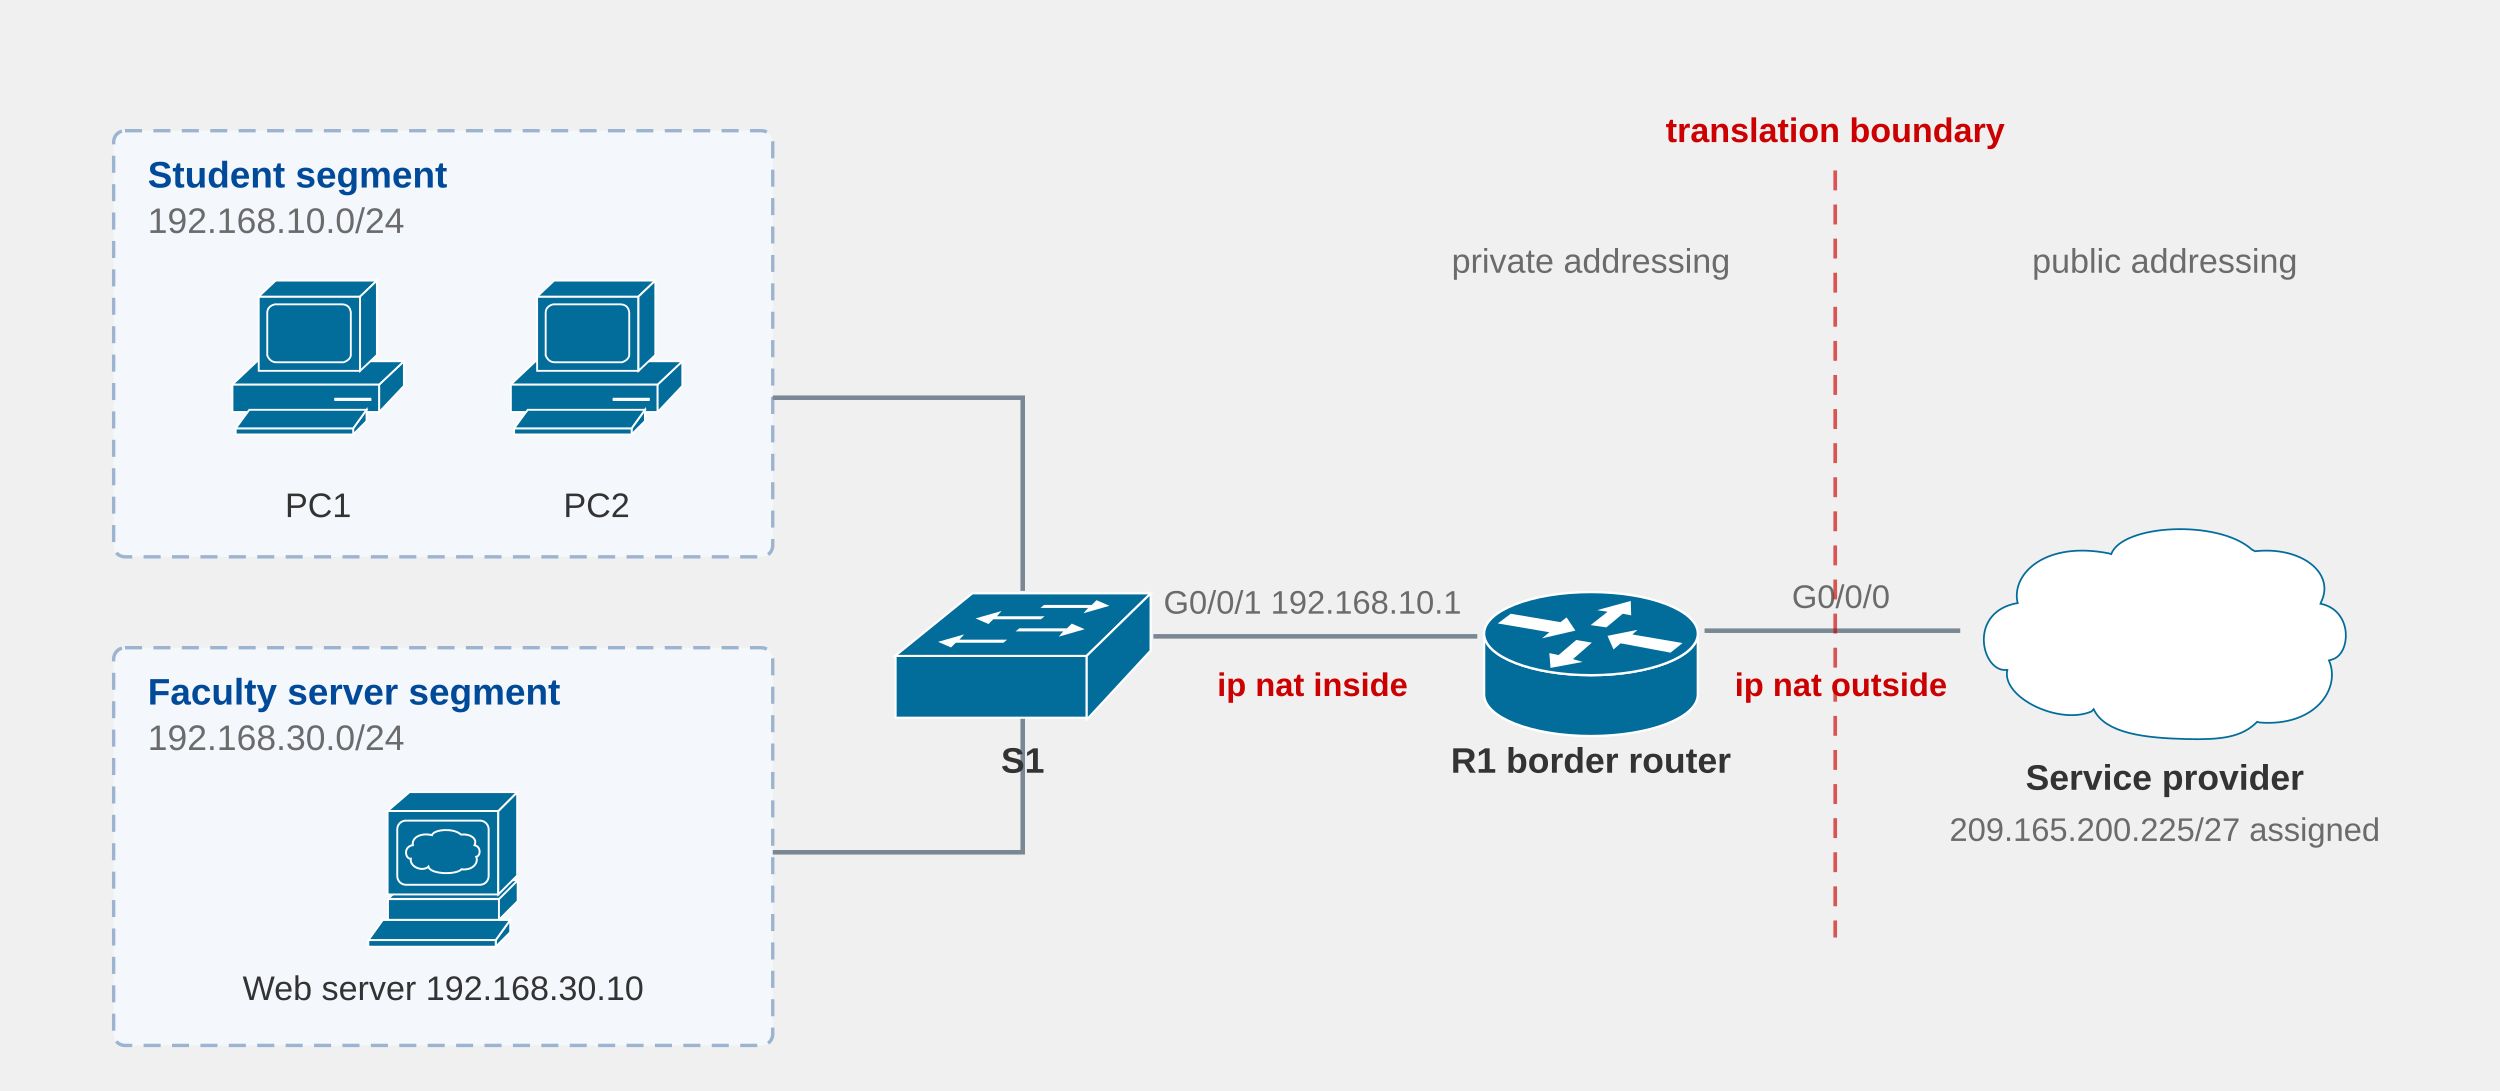
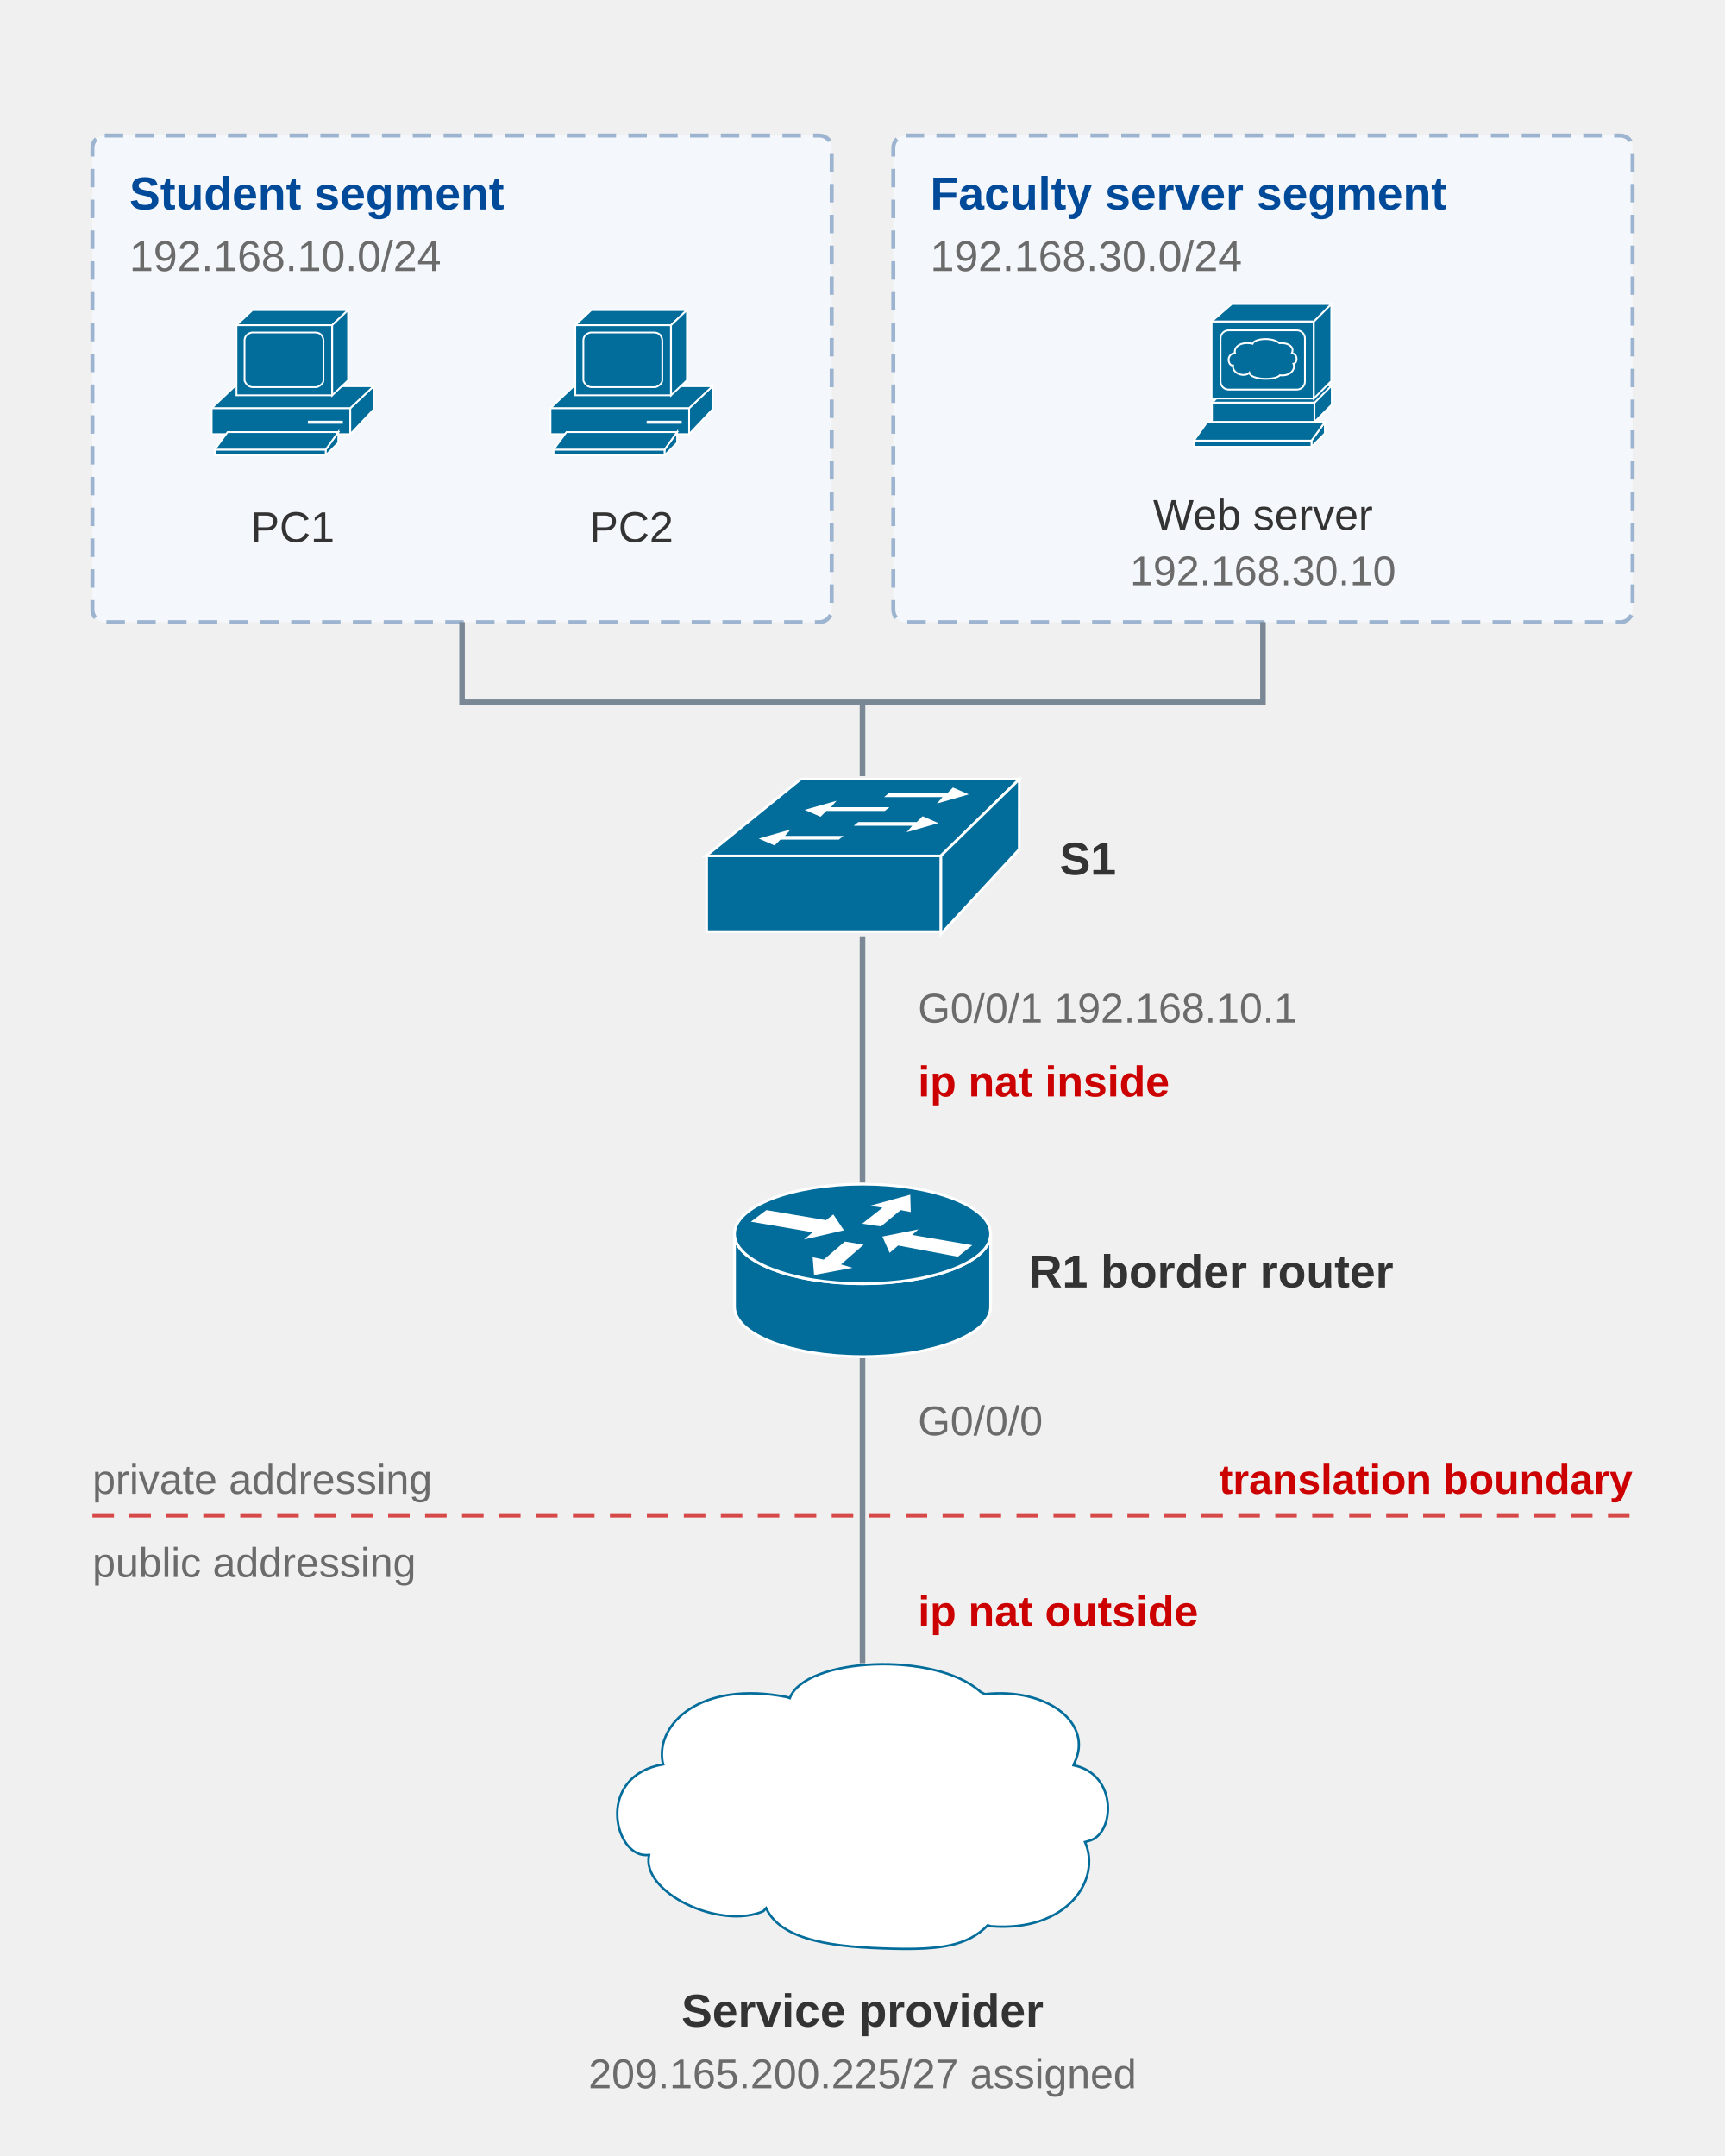
- <svg xmlns="http://www.w3.org/2000/svg" viewBox="0 0 880 384" width="100%" style="max-width:880px;height:auto;display:block;margin:0 auto;" role="img" aria-labelledby="m6a-t m6a-d">
-   <rect x="40" y="46" width="232" height="150" rx="4" fill="#f4f7fb" stroke="#9db4d0" stroke-width="1.2" stroke-dasharray="6 4" />
-   <text x="52" y="66" font-family="Arial" font-size="13" font-weight="bold" fill="#004a99">Student segment</text>
-   <text x="52" y="82" font-family="Arial" font-size="12.5" fill="#6b6b6b">192.168.10.0/24</text>
-   <g transform="translate(81.00 98.00) scale(1.64172)">
+ <svg xmlns="http://www.w3.org/2000/svg" viewBox="0 0 560 700" width="100%" style="max-width:560px;height:auto;display:block;margin:0 auto;">
+   <rect x="30" y="44" width="240" height="158" rx="4" fill="#f4f7fb" stroke="#9db4d0" stroke-width="1.3" stroke-dasharray="6 4" />
+   <text x="42" y="68" font-family="Arial" font-size="15" font-weight="bold" fill="#004a99">Student segment</text>
+   <text x="42" y="88" font-family="Arial" font-size="14" fill="#6b6b6b">192.168.10.0/24</text>
+   <g transform="translate(68.00 100.00) scale(1.42989)">
    <path d="M31.977 28.643L31.977 22.736L0.503 22.736L0.503 28.643L31.977 28.643" fill="#026C9B" />
    <path d="M31.977 28.643L31.977 22.736L0.503 22.736L0.503 28.643L31.977 28.643Z" fill="none" stroke="#FFFFFF" stroke-width="0.4" />
    <path d="M22.337 26.08L30.276 26.08" fill="#026C9B" />
    <path d="M22.337 26.08L30.276 26.08Z" fill="none" stroke="#FFFFFF" stroke-width="0.4" />
    <path d="M22.337 25.797L30.276 25.797" fill="#026C9B" />
    <path d="M22.337 25.797L30.276 25.797Z" fill="none" stroke="#FFFFFF" stroke-width="0.4" />
    <path d="M37.261 23.043L37.261 17.759L31.973 22.76L31.973 28.643L37.261 23.043" fill="#026C9B" />
    <path d="M37.261 23.043L37.261 17.759L31.973 22.76L31.973 28.643L37.261 23.043Z" fill="none" stroke="#FFFFFF" stroke-width="0.4" />
    <path d="M26.387 33.455L26.387 32.147L29.247 28.174L29.247 30.596L26.387 33.455" fill="#026C9B" />
    <path d="M26.387 33.455L26.387 32.147L29.247 28.174L29.247 30.596L26.387 33.455Z" fill="none" stroke="#FFFFFF" stroke-width="0.4" />
    <path d="M26.387 32.147L26.387 33.455L1.201 33.455L1.201 32.147L26.387 32.147" fill="#026C9B" />
    <path d="M26.387 32.147L26.387 33.455L1.201 33.455L1.201 32.147L26.387 32.147Z" fill="none" stroke="#FFFFFF" stroke-width="0.4" />
    <path d="M26.387 32.147L1.201 32.147L4.115 28.174L29.247 28.174L26.387 32.147" fill="#026C9B" />
    <path d="M26.387 32.147L1.201 32.147L4.115 28.174L29.247 28.174L26.387 32.147Z" fill="none" stroke="#FFFFFF" stroke-width="0.4" />
    <path d="M37.261 17.759L5.778 17.759L0.503 22.736L31.977 22.736L37.261 17.759" fill="#026C9B" />
    <path d="M37.261 17.759L5.778 17.759L0.503 22.736L31.977 22.736L37.261 17.759Z" fill="none" stroke="#FFFFFF" stroke-width="0.4" />
    <path d="M27.834 19.818L27.834 3.898L6.133 3.898L6.133 19.818L27.834 19.818" fill="#026C9B" />
    <path d="M27.834 19.818L27.834 3.898L6.133 3.898L6.133 19.818L27.834 19.818Z" fill="none" stroke="#FFFFFF" stroke-width="0.4" />
    <path d="M7.966 7.393C7.966 5.796 9.622 5.56 9.622 5.56C9.622 5.56 22.394 5.56 23.931 5.56C25.942 5.56 25.882 7.451 25.882 7.451C25.882 7.451 25.882 15.257 25.882 16.381C25.882 17.504 24.345 17.977 24.345 17.977C24.345 17.977 11.278 17.977 9.858 17.977C8.439 17.977 7.966 16.498 7.966 16.498L7.966 7.393" fill="#026C9B" />
    <path d="M7.966 7.393C7.966 5.796 9.622 5.56 9.622 5.56C9.622 5.56 22.394 5.56 23.931 5.56C25.942 5.56 25.882 7.451 25.882 7.451C25.882 7.451 25.882 15.257 25.882 16.381C25.882 17.504 24.345 17.977 24.345 17.977C24.345 17.977 11.278 17.977 9.858 17.977C8.439 17.977 7.966 16.498 7.966 16.498L7.966 7.393Z" fill="none" stroke="#FFFFFF" stroke-width="0.4" />
    <path d="M31.47 0.475L9.769 0.475L6.133 3.898L27.834 3.898L31.47 0.475" fill="#026C9B" />
    <path d="M31.47 0.475L9.769 0.475L6.133 3.898L27.834 3.898L31.47 0.475Z" fill="none" stroke="#FFFFFF" stroke-width="0.4" />
    <path d="M31.471 16.43L31.471 0.467L27.87 3.898L27.87 19.818L31.471 16.43" fill="#026C9B" />
    <path d="M31.471 16.43L31.471 0.467L27.87 3.898L27.87 19.818L31.471 16.43Z" fill="none" stroke="#FFFFFF" stroke-width="0.4" />
  </g>
-   <g transform="translate(179.00 98.00) scale(1.64172)">
+   <g transform="translate(178.00 100.00) scale(1.42989)">
    <path d="M31.977 28.643L31.977 22.736L0.503 22.736L0.503 28.643L31.977 28.643" fill="#026C9B" />
    <path d="M31.977 28.643L31.977 22.736L0.503 22.736L0.503 28.643L31.977 28.643Z" fill="none" stroke="#FFFFFF" stroke-width="0.4" />
    <path d="M22.337 26.08L30.276 26.08" fill="#026C9B" />
    <path d="M22.337 26.08L30.276 26.08Z" fill="none" stroke="#FFFFFF" stroke-width="0.4" />
    <path d="M22.337 25.797L30.276 25.797" fill="#026C9B" />
    <path d="M22.337 25.797L30.276 25.797Z" fill="none" stroke="#FFFFFF" stroke-width="0.4" />
    <path d="M37.261 23.043L37.261 17.759L31.973 22.76L31.973 28.643L37.261 23.043" fill="#026C9B" />
    <path d="M37.261 23.043L37.261 17.759L31.973 22.76L31.973 28.643L37.261 23.043Z" fill="none" stroke="#FFFFFF" stroke-width="0.4" />
    <path d="M26.387 33.455L26.387 32.147L29.247 28.174L29.247 30.596L26.387 33.455" fill="#026C9B" />
    <path d="M26.387 33.455L26.387 32.147L29.247 28.174L29.247 30.596L26.387 33.455Z" fill="none" stroke="#FFFFFF" stroke-width="0.4" />
    <path d="M26.387 32.147L26.387 33.455L1.201 33.455L1.201 32.147L26.387 32.147" fill="#026C9B" />
    <path d="M26.387 32.147L26.387 33.455L1.201 33.455L1.201 32.147L26.387 32.147Z" fill="none" stroke="#FFFFFF" stroke-width="0.4" />
    <path d="M26.387 32.147L1.201 32.147L4.115 28.174L29.247 28.174L26.387 32.147" fill="#026C9B" />
    <path d="M26.387 32.147L1.201 32.147L4.115 28.174L29.247 28.174L26.387 32.147Z" fill="none" stroke="#FFFFFF" stroke-width="0.4" />
    <path d="M37.261 17.759L5.778 17.759L0.503 22.736L31.977 22.736L37.261 17.759" fill="#026C9B" />
    <path d="M37.261 17.759L5.778 17.759L0.503 22.736L31.977 22.736L37.261 17.759Z" fill="none" stroke="#FFFFFF" stroke-width="0.4" />
    <path d="M27.834 19.818L27.834 3.898L6.133 3.898L6.133 19.818L27.834 19.818" fill="#026C9B" />
    <path d="M27.834 19.818L27.834 3.898L6.133 3.898L6.133 19.818L27.834 19.818Z" fill="none" stroke="#FFFFFF" stroke-width="0.4" />
    <path d="M7.966 7.393C7.966 5.796 9.622 5.56 9.622 5.56C9.622 5.56 22.394 5.56 23.931 5.56C25.942 5.56 25.882 7.451 25.882 7.451C25.882 7.451 25.882 15.257 25.882 16.381C25.882 17.504 24.345 17.977 24.345 17.977C24.345 17.977 11.278 17.977 9.858 17.977C8.439 17.977 7.966 16.498 7.966 16.498L7.966 7.393" fill="#026C9B" />
    <path d="M7.966 7.393C7.966 5.796 9.622 5.56 9.622 5.56C9.622 5.56 22.394 5.56 23.931 5.56C25.942 5.56 25.882 7.451 25.882 7.451C25.882 7.451 25.882 15.257 25.882 16.381C25.882 17.504 24.345 17.977 24.345 17.977C24.345 17.977 11.278 17.977 9.858 17.977C8.439 17.977 7.966 16.498 7.966 16.498L7.966 7.393Z" fill="none" stroke="#FFFFFF" stroke-width="0.4" />
    <path d="M31.47 0.475L9.769 0.475L6.133 3.898L27.834 3.898L31.47 0.475" fill="#026C9B" />
    <path d="M31.47 0.475L9.769 0.475L6.133 3.898L27.834 3.898L31.47 0.475Z" fill="none" stroke="#FFFFFF" stroke-width="0.4" />
    <path d="M31.471 16.43L31.471 0.467L27.87 3.898L27.87 19.818L31.471 16.43" fill="#026C9B" />
    <path d="M31.471 16.43L31.471 0.467L27.87 3.898L27.87 19.818L31.471 16.43Z" fill="none" stroke="#FFFFFF" stroke-width="0.4" />
  </g>
-   <text x="112" y="182" text-anchor="middle" font-family="Arial" font-size="12" fill="#333333">PC1</text>
-   <text x="210" y="182" text-anchor="middle" font-family="Arial" font-size="12" fill="#333333">PC2</text>
-   <rect x="40" y="228" width="232" height="140" rx="4" fill="#f4f7fb" stroke="#9db4d0" stroke-width="1.2" stroke-dasharray="6 4" />
-   <text x="52" y="248" font-family="Arial" font-size="13" font-weight="bold" fill="#004a99">Faculty server segment</text>
-   <text x="52" y="264" font-family="Arial" font-size="12.5" fill="#6b6b6b">192.168.30.0/24</text>
-   <g transform="translate(129.00 278.00) scale(1.70725)">
+   <text x="95" y="176" text-anchor="middle" font-family="Arial" font-size="14" fill="#333333">PC1</text>
+   <text x="205" y="176" text-anchor="middle" font-family="Arial" font-size="14" fill="#333333">PC2</text>
+   <rect x="290" y="44" width="240" height="158" rx="4" fill="#f4f7fb" stroke="#9db4d0" stroke-width="1.3" stroke-dasharray="6 4" />
+   <text x="302" y="68" font-family="Arial" font-size="15" font-weight="bold" fill="#004a99">Faculty server segment</text>
+   <text x="302" y="88" font-family="Arial" font-size="14" fill="#6b6b6b">192.168.30.0/24</text>
+   <g transform="translate(387.00 98.00) scale(1.45432)">
    <path d="M31.23 18.655L28.352 22.495L4.488 22.495L8.396 18.587L31.23 18.655" fill="#026C9B" />
    <path d="M31.23 18.655L28.352 22.495L4.488 22.495L8.396 18.587L31.23 18.655Z" fill="none" stroke="#FFFFFF" stroke-width="0.4" />
    <path d="M4.429 26.814L4.429 22.544L27.33 22.544L27.33 26.814L4.429 26.814" fill="#026C9B" />
    <path d="M4.429 26.814L4.429 22.544L27.33 22.544L27.33 26.814L4.429 26.814Z" fill="none" stroke="#FFFFFF" stroke-width="0.4" />
    <path d="M4.355 4.377L27.176 4.377L27.176 21.583L4.355 21.583L4.355 4.377" fill="#026C9B" />
    <path d="M4.355 4.377L27.176 4.377L27.176 21.583L4.355 21.583L4.355 4.377Z" fill="none" stroke="#FFFFFF" stroke-width="0.4" />
    <path d="M27.176 21.583L31.07 17.688L31.07 0.483L27.176 4.377L27.176 21.583" fill="#026C9B" />
    <path d="M27.176 21.583L31.07 17.688L31.07 0.483L27.176 4.377L27.176 21.583Z" fill="none" stroke="#FFFFFF" stroke-width="0.4" />
    <path d="M27.311 26.825L27.311 22.55L31.18 18.682L31.18 22.956L27.311 26.825" fill="#026C9B" />
    <path d="M27.311 26.825L27.311 22.55L31.18 18.682L31.18 22.956L27.311 26.825Z" fill="none" stroke="#FFFFFF" stroke-width="0.4" />
    <path d="M8.143 6.358L23.393 6.358C24.385 6.358 25.189 7.163 25.189 8.156L25.189 17.79C25.189 18.782 24.385 19.587 23.393 19.587L8.143 19.587C7.151 19.587 6.346 18.782 6.346 17.79L6.346 8.156C6.346 7.163 7.151 6.358 8.143 6.358" fill="#026C9B" />
    <path d="M8.143 6.358L23.393 6.358C24.385 6.358 25.189 7.163 25.189 8.156L25.189 17.79C25.189 18.782 24.385 19.587 23.393 19.587L8.143 19.587C7.151 19.587 6.346 18.782 6.346 17.79L6.346 8.156C6.346 7.163 7.151 6.358 8.143 6.358Z" fill="none" stroke="#FFFFFF" stroke-width="0.4" />
    <path d="M31.07 0.483L8.873 0.483L4.355 4.377L27.176 4.377L31.07 0.483" fill="#026C9B" />
    <path d="M31.07 0.483L8.873 0.483L4.355 4.377L27.176 4.377L31.07 0.483Z" fill="none" stroke="#FFFFFF" stroke-width="0.4" />
    <path d="M26.65 32.358L26.65 30.973L29.639 26.838L29.639 29.37L26.65 32.358" fill="#026C9B" />
    <path d="M26.65 32.358L26.65 30.973L29.639 26.838L29.639 29.37L26.65 32.358Z" fill="none" stroke="#FFFFFF" stroke-width="0.4" />
    <path d="M26.65 30.994L0.39 30.994L3.377 26.838L29.639 26.838L26.65 30.994" fill="#026C9B" />
    <path d="M26.65 30.994L0.39 30.994L3.377 26.838L29.639 26.838L26.65 30.994Z" fill="none" stroke="#FFFFFF" stroke-width="0.4" />
    <path d="M26.65 30.994L26.65 32.358L0.374 32.358L0.374 30.994L26.65 30.994" fill="#026C9B" />
    <path d="M26.65 30.994L26.65 32.358L0.374 32.358L0.374 30.994L26.65 30.994Z" fill="none" stroke="#FFFFFF" stroke-width="0.4" />
    <path d="M13.412 9.327C10.744 8.794 9.335 10.16 9.558 11.34L9.576 11.405C7.498 11.759 8.043 14.213 9.04 14.213L9.138 14.21C8.904 15.901 11.404 16.901 12.671 15.95L12.757 15.854C13.154 17.463 18.529 17.588 19.615 16.384L19.711 16.413C22.066 16.602 23.139 14.976 22.623 13.808L22.75 13.772C23.553 13.561 23.646 11.708 22.27 11.434L22.295 11.362C22.893 10.157 21.482 9.02 19.527 9.233L19.391 9.163C17.99 7.895 13.96 8.101 13.493 9.356L13.412 9.327" fill="#026C9B" />
    <path d="M13.412 9.327C10.744 8.794 9.335 10.16 9.558 11.34L9.576 11.405C7.498 11.759 8.043 14.213 9.04 14.213L9.138 14.21C8.904 15.901 11.404 16.901 12.671 15.95L12.757 15.854C13.154 17.463 18.529 17.588 19.615 16.384L19.711 16.413C22.066 16.602 23.139 14.976 22.623 13.808L22.75 13.772C23.553 13.561 23.646 11.708 22.27 11.434L22.295 11.362C22.893 10.157 21.482 9.02 19.527 9.233L19.391 9.163C17.99 7.895 13.96 8.101 13.493 9.356L13.412 9.327Z" fill="none" stroke="#FFFFFF" stroke-width="0.4" />
  </g>
-   <text x="156" y="352" text-anchor="middle" font-family="Arial" font-size="12" fill="#333333">Web server  192.168.30.10</text>
-   <path d="M272 140 L360 140 L360 208" fill="none" stroke="#7a8794" stroke-width="1.6" />
-   <path d="M272 300 L360 300 L360 250" fill="none" stroke="#7a8794" stroke-width="1.6" />
-   <g transform="translate(314.00 208.00) scale(1.88474)">
+   <text x="410" y="172" text-anchor="middle" font-family="Arial" font-size="14" fill="#333333">Web server</text>
+   <text x="410" y="190" text-anchor="middle" font-family="Arial" font-size="13.5" fill="#6b6b6b">192.168.30.10</text>
+   <path d="M150 202 L150 228 L410 228 L410 202" fill="none" stroke="#7a8794" stroke-width="1.8" />
+   <line x1="280" y1="228" x2="280" y2="252" stroke="#7a8794" stroke-width="1.8" />
+   <g transform="translate(228.00 252.00) scale(2.13058)">
    <path d="M36.377 23.685L36.377 12.089L0.658 12.089L0.658 23.685L36.377 23.685" fill="#026C9B" />
    <path d="M36.377 23.685L36.377 12.089L0.658 12.089L0.658 23.685L36.377 23.685Z" fill="none" stroke="#FFFFFF" stroke-width="0.4" />
    <path d="M0.565 12.148L14.992 0.455L48.322 0.455L36.343 12.148L0.565 12.148" fill="#026C9B" />
    <path d="M0.565 12.148L14.992 0.455L48.322 0.455L36.343 12.148L0.565 12.148Z" fill="none" stroke="#FFFFFF" stroke-width="0.4" />
    <path d="M36.357 24.05L48.289 11.159L48.296 0.475L36.357 12.131L36.357 24.05" fill="#026C9B" />
    <path d="M36.357 24.05L48.289 11.159L48.296 0.475L36.357 12.131L36.357 24.05Z" fill="none" stroke="#FFFFFF" stroke-width="0.4" />
    <path d="M21.502 9.106L20.808 9.674L11.9 9.674L11.012 10.562L8.598 9.51L13.453 8.122L12.594 9.106L21.502 9.106" fill="#FFFFFF" />
    <path d="M28.502 4.731L27.808 5.299L18.9 5.299L18.012 6.187L15.598 5.135L20.453 3.747L19.594 4.731L28.502 4.731" fill="#FFFFFF" />
    <path d="M23.074 7.56L23.765 6.992L32.675 6.992L33.564 6.104L35.978 7.156L31.123 8.544L31.982 7.56L23.074 7.56" fill="#FFFFFF" />
    <path d="M27.699 3.185L28.39 2.617L37.3 2.617L38.189 1.729L40.603 2.781L35.748 4.17L36.607 3.185L27.699 3.185" fill="#FFFFFF" />
  </g>
-   <text x="360" y="272" text-anchor="middle" font-family="Arial" font-size="12.5" font-weight="bold" fill="#333333">S1</text>
-   <path d="M406 224 L520 224" fill="none" stroke="#7a8794" stroke-width="1.6" />
-   <g transform="translate(522.00 208.00) scale(2.04504)">
+   <text x="344" y="284" font-family="Arial" font-size="15" font-weight="bold" fill="#333333">S1</text>
+   <line x1="280" y1="304" x2="280" y2="384" stroke="#7a8794" stroke-width="1.8" />
+   <text x="298" y="332" font-family="Arial" font-size="13.5" fill="#6b6b6b">G0/0/1  192.168.10.1</text>
+   <text x="298" y="356" font-family="Arial" font-size="14" font-weight="bold" fill="#cc0000">ip nat inside</text>
+   <g transform="translate(238.00 384.00) scale(2.26031)">
    <path d="M36.985 7.352C36.985 11.302 28.751 14.504 18.593 14.504C8.435 14.504 0.2 11.302 0.2 7.352L0.2 17.828C0.2 21.778 8.435 24.98 18.593 24.98C28.751 24.98 36.985 21.778 36.985 17.828L36.985 7.352" fill="#026C9B" />
    <path d="M36.985 7.352C36.985 11.302 28.751 14.504 18.593 14.504C8.435 14.504 0.2 11.302 0.2 7.352L0.2 17.828C0.2 21.778 8.435 24.98 18.593 24.98C28.751 24.98 36.985 21.778 36.985 17.828L36.985 7.352Z" fill="none" stroke="#FFFFFF" stroke-width="0.4" />
    <path d="M18.593 14.504C28.751 14.504 36.985 11.302 36.985 7.352C36.985 3.4 28.751 0.199 18.593 0.199C8.435 0.199 0.2 3.4 0.2 7.352C0.2 11.302 8.435 14.504 18.593 14.504" fill="#026C9B" />
    <path d="M18.593 14.504C28.751 14.504 36.985 11.302 36.985 7.352C36.985 3.4 28.751 0.199 18.593 0.199C8.435 0.199 0.2 3.4 0.2 7.352C0.2 11.302 8.435 14.504 18.593 14.504Z" fill="none" stroke="#FFFFFF" stroke-width="0.4" />
    <path d="M14.393 4.555L15.911 6.833L10.169 8.16L11.424 7.115L2.549 5.599L4.775 3.93L13.339 5.38L14.393 4.555" fill="#FFFFFF" />
    <path d="M22.473 10.079L21.436 7.731L26.616 6.695L25.718 7.5L34.351 8.975L32.279 10.632L23.698 9.021L22.473 10.079" fill="#FFFFFF" />
    <path d="M19.641 3.311L25.442 1.723L25.511 4.209L24.061 3.933L21.23 6.281L18.527 5.887L21.45 3.59L19.641 3.311" fill="#FFFFFF" />
    <path d="M17.154 12.221L11.63 13.256L11.423 10.701L13.011 11.046L16.052 8.449L18.743 8.904L15.497 11.736L17.154 12.221" fill="#FFFFFF" />
  </g>
-   <text x="560" y="272" text-anchor="middle" font-family="Arial" font-size="12.5" font-weight="bold" fill="#333333">R1  border router</text>
-   <text x="462" y="216" text-anchor="middle" font-family="Arial" font-size="11.5" fill="#6b6b6b">G0/0/1  192.168.10.1</text>
-   <text x="462" y="245" text-anchor="middle" font-family="Arial" font-size="11.5" font-weight="bold" fill="#cc0000">ip nat inside</text>
-   <path d="M600 222 L690 222" fill="none" stroke="#7a8794" stroke-width="1.6" />
-   <text x="648" y="214" text-anchor="middle" font-family="Arial" font-size="11.5" fill="#6b6b6b">G0/0/0</text>
-   <text x="648" y="245" text-anchor="middle" font-family="Arial" font-size="11.5" font-weight="bold" fill="#cc0000">ip nat outside</text>
-   <g transform="translate(698.00 186.00) scale(1.55558)">
+   <text x="334" y="418" font-family="Arial" font-size="15" font-weight="bold" fill="#333333">R1  border router</text>
+   <line x1="280" y1="441" x2="280" y2="540" stroke="#7a8794" stroke-width="1.8" />
+   <text x="298" y="466" font-family="Arial" font-size="13.5" fill="#6b6b6b">G0/0/0</text>
+   <line x1="30" y1="492" x2="530" y2="492" stroke="#cc0000" stroke-width="1.4" stroke-dasharray="7 5" opacity="0.7" />
+   <text x="30" y="485" font-family="Arial" font-size="13.5" fill="#6b6b6b">private addressing</text>
+   <text x="30" y="512" font-family="Arial" font-size="13.5" fill="#6b6b6b">public addressing</text>
+   <text x="530" y="485" text-anchor="end" font-family="Arial" font-size="13.5" font-weight="bold" fill="#cc0000">translation boundary</text>
+   <text x="298" y="528" font-family="Arial" font-size="14" font-weight="bold" fill="#cc0000">ip nat outside</text>
+   <g transform="translate(200.00 540.00) scale(1.94448)">
    <path d="M28.576 5.666C14.176 2.791 6.576 10.166 7.776 16.541L7.873 16.889C-3.349 18.798 -0.407 32.041 4.976 32.041L5.506 32.025C4.15 38.247 17.264 44.58 24.576 41.416L25.046 40.901C27.653 46.498 36.916 47.433 46.076 47.666C54.015 47.869 58.648 47.241 62.052 43.761L62.576 43.916C75.283 44.937 81.07 36.161 78.292 29.858L78.976 29.666C83.308 28.521 83.808 18.521 76.376 17.041L76.519 16.654C79.745 10.149 72.136 4.014 61.576 5.166L60.845 4.784C53.286 -2.06 31.53 -0.944 29.011 5.825L28.576 5.666" fill="#FFFFFF" />
    <path d="M28.576 5.666C14.176 2.791 6.576 10.166 7.776 16.541L7.873 16.889C-3.349 18.798 -0.407 32.041 4.976 32.041L5.506 32.025C4.15 38.247 17.264 44.58 24.576 41.416L25.046 40.901C27.653 46.498 36.916 47.433 46.076 47.666C54.015 47.869 58.648 47.241 62.052 43.761L62.576 43.916C75.283 44.937 81.07 36.161 78.292 29.858L78.976 29.666C83.308 28.521 83.808 18.521 76.376 17.041L76.519 16.654C79.745 10.149 72.136 4.014 61.576 5.166L60.845 4.784C53.286 -2.06 31.53 -0.944 29.011 5.825L28.576 5.666Z" fill="none" stroke="#026C9B" stroke-width="0.4" />
  </g>
-   <text x="762" y="278" text-anchor="middle" font-family="Arial" font-size="12.5" font-weight="bold" fill="#333333">Service provider</text>
-   <text x="762" y="296" text-anchor="middle" font-family="Arial" font-size="11.5" fill="#6b6b6b">209.165.200.225/27 assigned</text>
-   <line x1="646" y1="60" x2="646" y2="330" stroke="#cc0000" stroke-width="1.3" stroke-dasharray="7 5" opacity="0.65" />
-   <text x="646" y="50" text-anchor="middle" font-family="Arial" font-size="12" font-weight="bold" fill="#cc0000">translation boundary</text>
-   <text x="560" y="96" text-anchor="middle" font-family="Arial" font-size="12" fill="#6b6b6b">private addressing</text>
-   <text x="762" y="96" text-anchor="middle" font-family="Arial" font-size="12" fill="#6b6b6b">public addressing</text>
+   <text x="280" y="658" text-anchor="middle" font-family="Arial" font-size="15" font-weight="bold" fill="#333333">Service provider</text>
+   <text x="280" y="678" text-anchor="middle" font-family="Arial" font-size="13.5" fill="#6b6b6b">209.165.200.225/27 assigned</text>
</svg>
